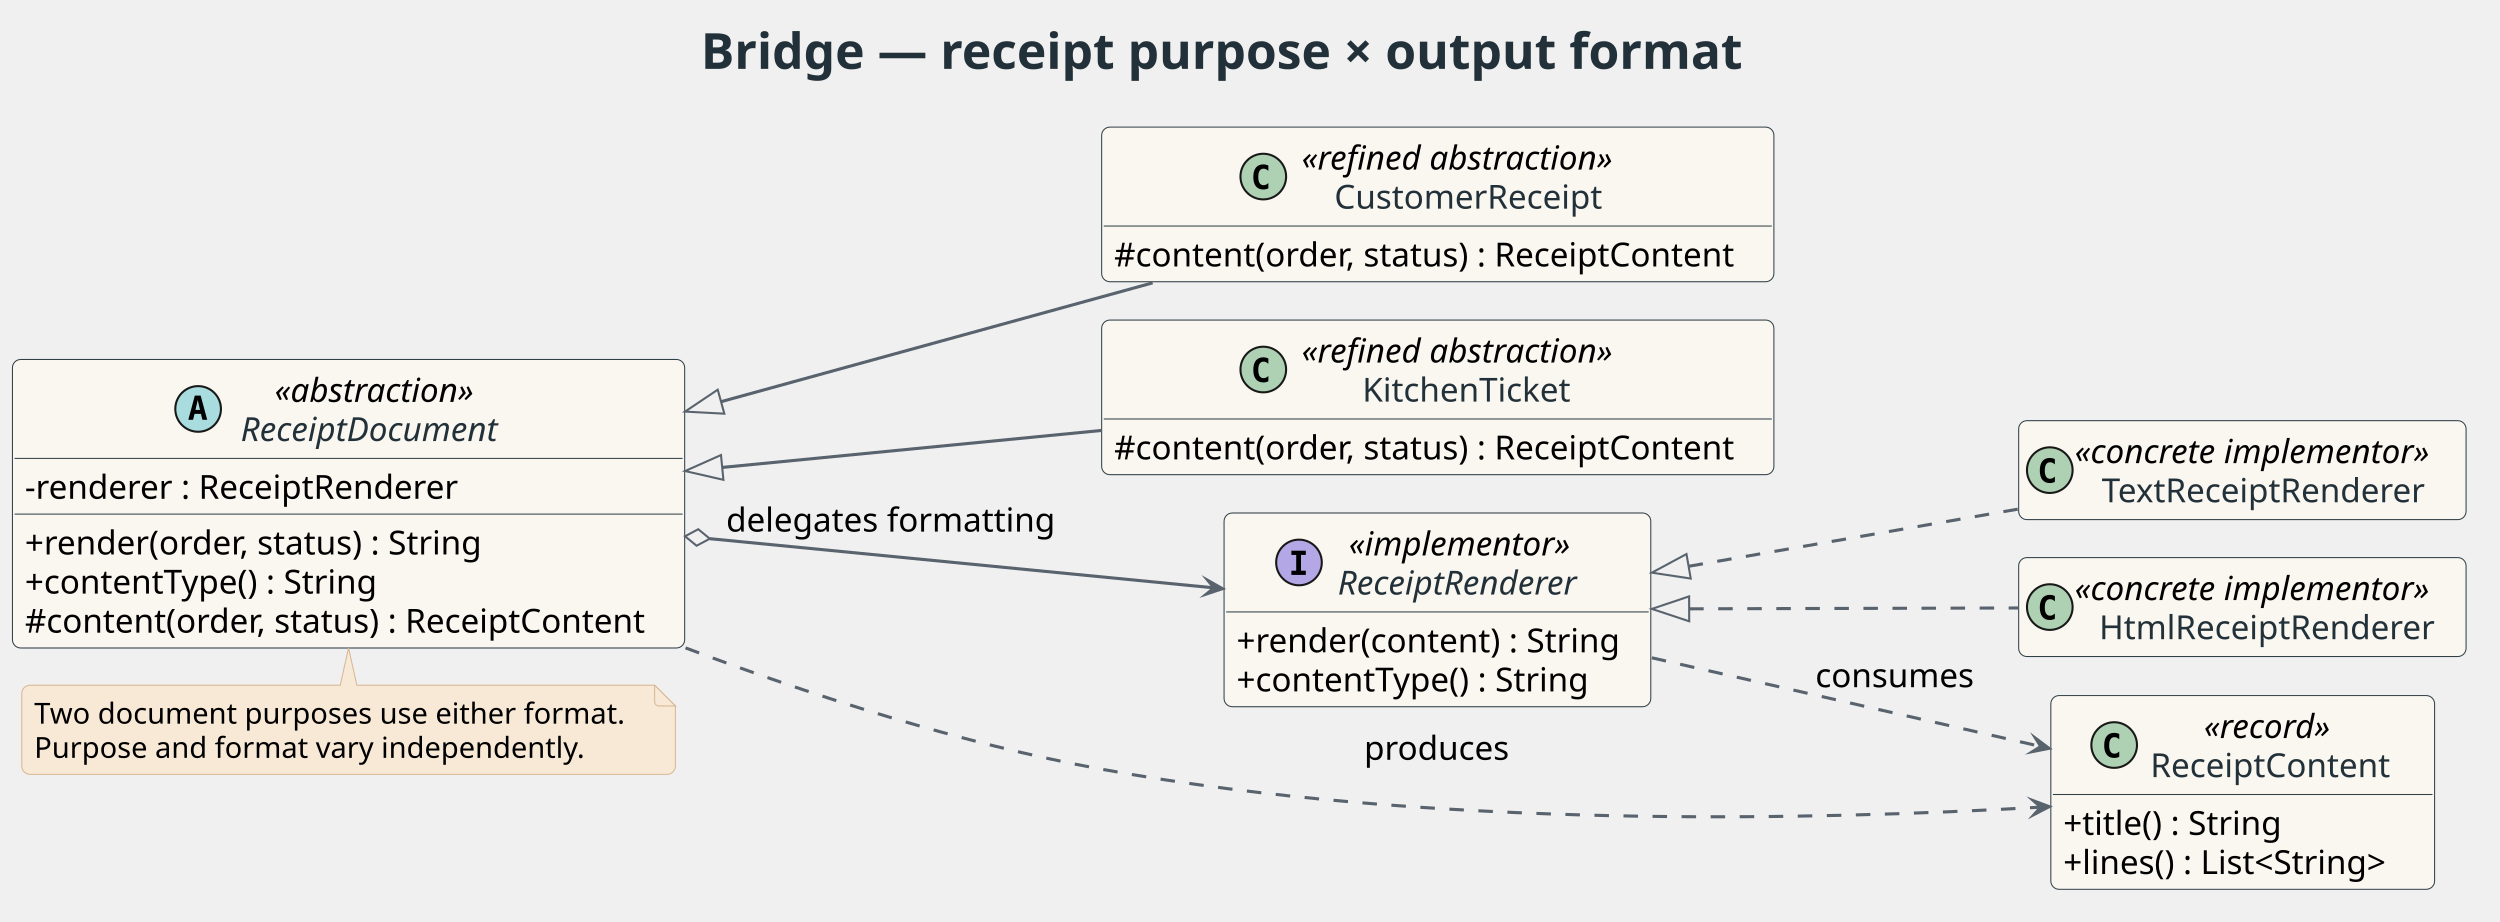
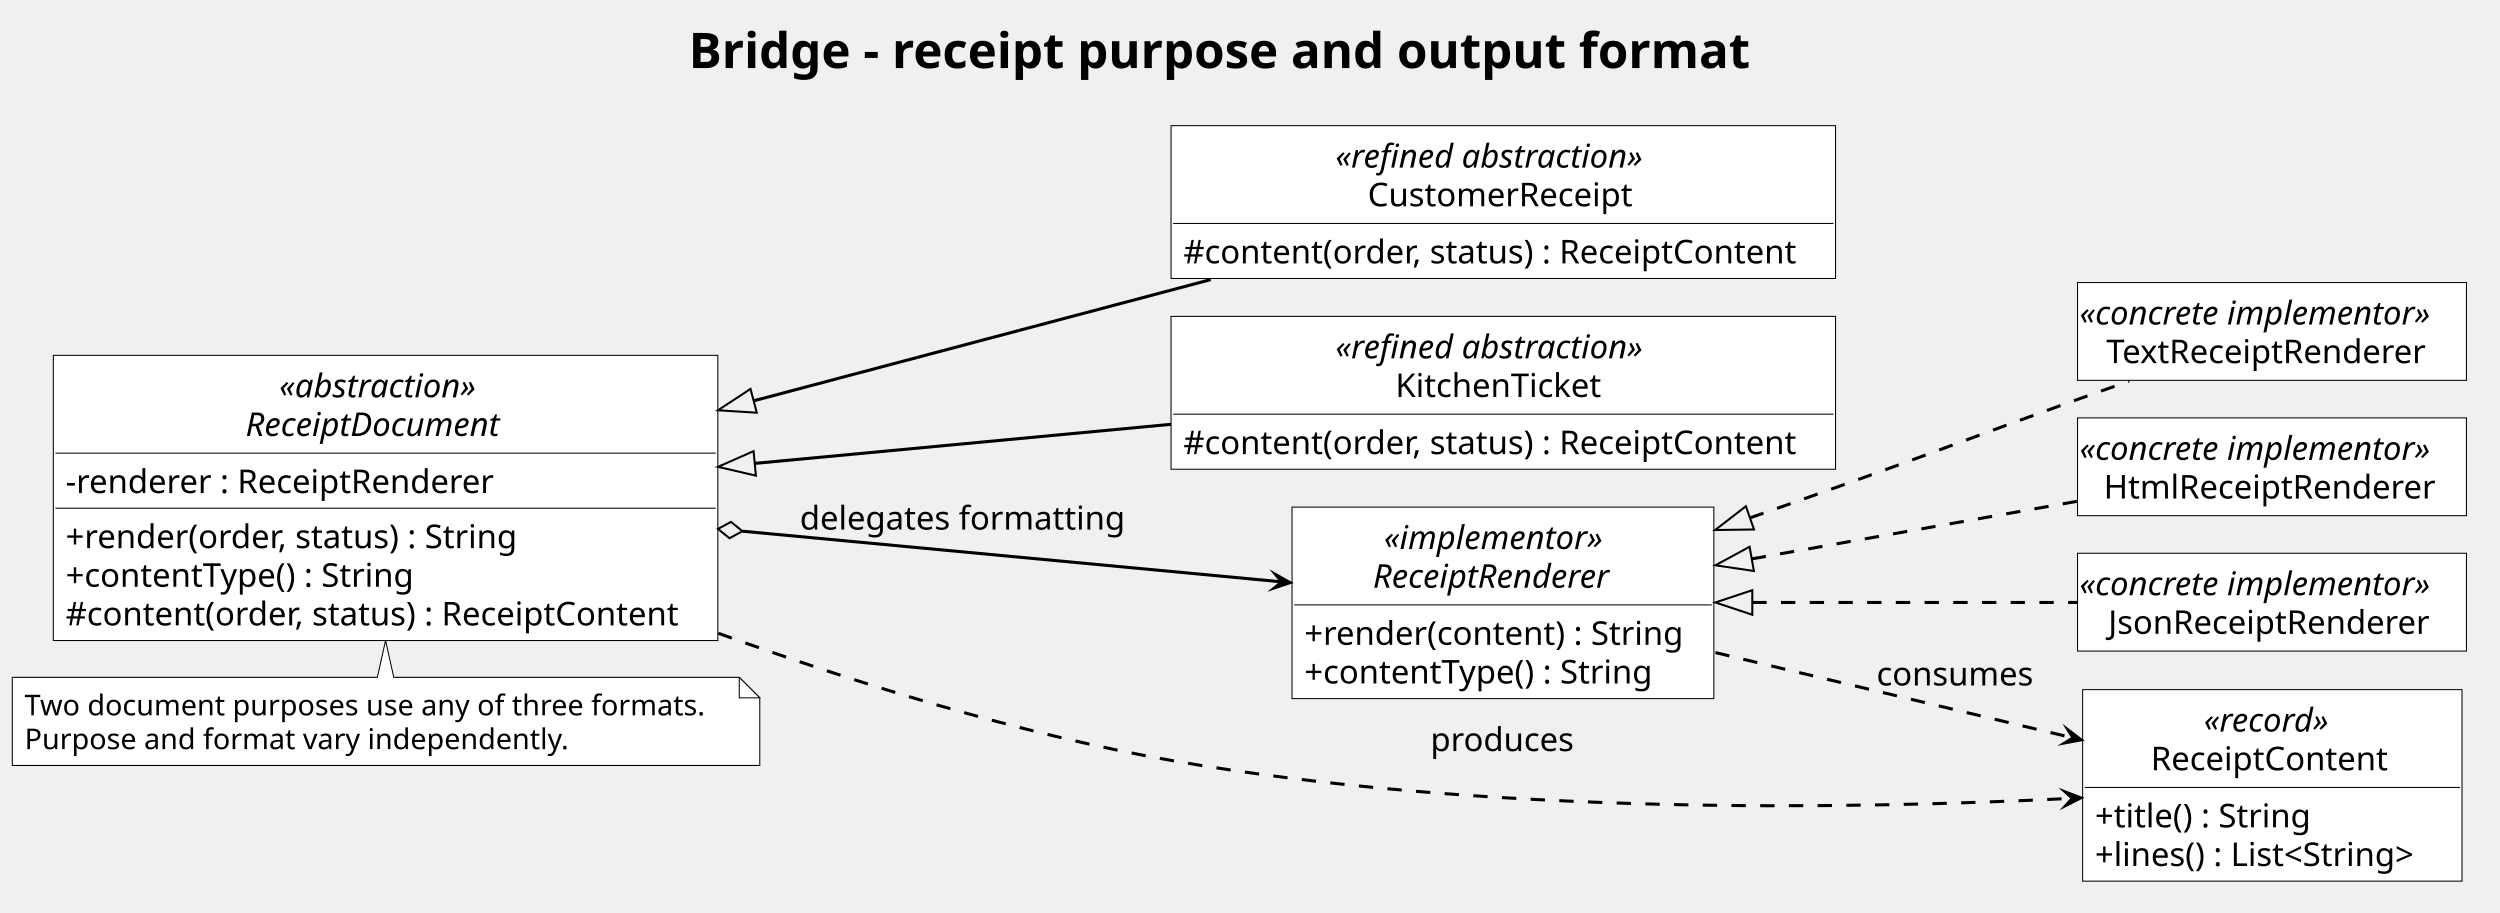
- <svg xmlns="http://www.w3.org/2000/svg" version="1.1" data-diagram-type="CLASS" style="width:1205px;height:444px;background:#FFFFFF;" width="1205px" height="444px" viewBox="0 0 1205 444" zoomAndPan="magnify" preserveAspectRatio="none" contentStyleType="text/css">
+ <svg xmlns="http://www.w3.org/2000/svg" version="1.1" data-diagram-type="CLASS" style="width:1219px;height:445px;background:#FFFFFF;" width="1219px" height="445px" viewBox="0 0 1219 445" zoomAndPan="magnify" preserveAspectRatio="none" contentStyleType="text/css">
  <defs />
  <g font-family="sans-serif" lengthAdjust="spacing">
-     <g class="title" data-source-line="23">
-       <text x="337.818" y="33.203" fill="#223139" font-size="24" textLength="522.363" font-weight="700">Bridge — receipt purpose × output format</text>
+     <g class="title" data-source-line="26">
+       <text x="335.813" y="33.203" fill="#000" font-size="24" textLength="540.375" font-weight="700">Bridge - receipt purpose and output format</text>
    </g>
-     <g class="entity" data-qualified-name="ReceiptDocument" id="ent0001" data-source-line="25">
-       <rect x="6" y="173.266" width="324.016" height="139.063" fill="#FAF7F0" style="stroke:#314047;stroke-width:0.5;" rx="4" ry="4" />
-       <ellipse cx="95.496" cy="197.109" rx="11" ry="11" fill="#A9DCDF" style="stroke:#181818;stroke-width:1;" />
-       <path d="M95.309,192.805 L94.223,197.578 L96.402,197.578 Z M93.902,190.695 L96.723,190.695 L99.871,202.359 L97.566,202.359 L96.848,199.477 L93.762,199.477 L93.059,202.359 L90.754,202.359 Z " fill="#000" />
-       <text x="132.379" y="193.734" fill="#000" font-size="16" textLength="103.758" font-style="italic">«abstraction»</text>
-       <text x="115.996" y="212.578" fill="#223139" font-size="16" textLength="136.523" font-style="italic">ReceiptDocument</text>
-       <line x1="7" y1="220.953" x2="329.016" y2="220.953" style="stroke:#314047;stroke-width:0.5;" />
-       <text x="12" y="240.422" fill="#000" font-size="16" textLength="217.602">-renderer : ReceiptRenderer</text>
-       <line x1="7" y1="247.797" x2="329.016" y2="247.797" style="stroke:#314047;stroke-width:0.5;" />
-       <text x="12" y="267.266" fill="#000" font-size="16" textLength="233.992">+render(order, status) : String</text>
-       <text x="12" y="286.109" fill="#000" font-size="16" textLength="180.219">+contentType() : String</text>
-       <text x="12" y="304.953" fill="#000" font-size="16" textLength="312.016">#content(order, status) : ReceiptContent</text>
+     <g class="entity" data-qualified-name="ReceiptDocument" id="ent0001" data-source-line="28">
+       <rect x="26" y="173.266" width="324.016" height="139.063" fill="#FFF" style="stroke:#000;stroke-width:0.5;" />
+       <text x="136.129" y="193.734" fill="#000" font-size="16" textLength="103.758" font-style="italic">«abstraction»</text>
+       <text x="119.746" y="212.578" fill="#000" font-size="16" textLength="136.523" font-style="italic">ReceiptDocument</text>
+       <line x1="27" y1="220.953" x2="349.016" y2="220.953" style="stroke:#000;stroke-width:0.5;" />
+       <text x="32" y="240.422" fill="#000" font-size="16" textLength="217.602">-renderer : ReceiptRenderer</text>
+       <line x1="27" y1="247.797" x2="349.016" y2="247.797" style="stroke:#000;stroke-width:0.5;" />
+       <text x="32" y="267.266" fill="#000" font-size="16" textLength="233.992">+render(order, status) : String</text>
+       <text x="32" y="286.109" fill="#000" font-size="16" textLength="180.219">+contentType() : String</text>
+       <text x="32" y="304.953" fill="#000" font-size="16" textLength="312.016">#content(order, status) : ReceiptContent</text>
    </g>
-     <g class="entity" data-qualified-name="CustomerReceipt" id="ent0002" data-source-line="31">
-       <rect x="531" y="61.266" width="324.016" height="74.531" fill="#FAF7F0" style="stroke:#314047;stroke-width:0.5;" rx="4" ry="4" />
-       <ellipse cx="608.906" cy="85.109" rx="11" ry="11" fill="#ADD1B2" style="stroke:#181818;stroke-width:1;" />
-       <path d="M611.352,90.773 Q610.805,91.055 610.203,91.195 Q609.602,91.336 608.938,91.336 Q606.578,91.336 605.336,89.781 Q604.094,88.227 604.094,85.289 Q604.094,82.344 605.336,80.789 Q606.578,79.234 608.938,79.234 Q609.602,79.234 610.211,79.375 Q610.82,79.516 611.352,79.797 L611.352,82.359 Q610.758,81.813 610.199,81.559 Q609.641,81.305 609.047,81.305 Q607.781,81.305 607.137,82.309 Q606.492,83.313 606.492,85.289 Q606.492,87.258 607.137,88.262 Q607.781,89.266 609.047,89.266 Q609.641,89.266 610.199,89.012 Q610.758,88.758 611.352,88.211 Z " fill="#000" />
-       <text x="627.406" y="81.734" fill="#000" font-size="16" textLength="163.703" font-style="italic">«refined abstraction»</text>
-       <text x="643.164" y="100.578" fill="#223139" font-size="16" textLength="132.188">CustomerReceipt</text>
-       <line x1="532" y1="108.953" x2="854.016" y2="108.953" style="stroke:#314047;stroke-width:0.5;" />
-       <text x="537" y="128.422" fill="#000" font-size="16" textLength="312.016">#content(order, status) : ReceiptContent</text>
+     <g class="entity" data-qualified-name="CustomerReceipt" id="ent0002" data-source-line="34">
+       <rect x="571" y="61.266" width="324.016" height="74.531" fill="#FFF" style="stroke:#000;stroke-width:0.5;" />
+       <text x="651.156" y="81.734" fill="#000" font-size="16" textLength="163.703" font-style="italic">«refined abstraction»</text>
+       <text x="666.914" y="100.578" fill="#000" font-size="16" textLength="132.188">CustomerReceipt</text>
+       <line x1="572" y1="108.953" x2="894.016" y2="108.953" style="stroke:#000;stroke-width:0.5;" />
+       <text x="577" y="128.422" fill="#000" font-size="16" textLength="312.016">#content(order, status) : ReceiptContent</text>
    </g>
-     <g class="entity" data-qualified-name="KitchenTicket" id="ent0003" data-source-line="34">
-       <rect x="531" y="154.266" width="324.016" height="74.531" fill="#FAF7F0" style="stroke:#314047;stroke-width:0.5;" rx="4" ry="4" />
-       <ellipse cx="608.906" cy="178.109" rx="11" ry="11" fill="#ADD1B2" style="stroke:#181818;stroke-width:1;" />
-       <path d="M611.352,183.773 Q610.805,184.055 610.203,184.195 Q609.602,184.336 608.938,184.336 Q606.578,184.336 605.336,182.781 Q604.094,181.227 604.094,178.289 Q604.094,175.344 605.336,173.789 Q606.578,172.234 608.938,172.234 Q609.602,172.234 610.211,172.375 Q610.82,172.516 611.352,172.797 L611.352,175.359 Q610.758,174.813 610.199,174.559 Q609.641,174.305 609.047,174.305 Q607.781,174.305 607.137,175.309 Q606.492,176.313 606.492,178.289 Q606.492,180.258 607.137,181.262 Q607.781,182.266 609.047,182.266 Q609.641,182.266 610.199,182.012 Q610.758,181.758 611.352,181.211 Z " fill="#000" />
-       <text x="627.406" y="174.734" fill="#000" font-size="16" textLength="163.703" font-style="italic">«refined abstraction»</text>
-       <text x="656.652" y="193.578" fill="#223139" font-size="16" textLength="105.211">KitchenTicket</text>
-       <line x1="532" y1="201.953" x2="854.016" y2="201.953" style="stroke:#314047;stroke-width:0.5;" />
-       <text x="537" y="221.422" fill="#000" font-size="16" textLength="312.016">#content(order, status) : ReceiptContent</text>
+     <g class="entity" data-qualified-name="KitchenTicket" id="ent0003" data-source-line="37">
+       <rect x="571" y="154.266" width="324.016" height="74.531" fill="#FFF" style="stroke:#000;stroke-width:0.5;" />
+       <text x="651.156" y="174.734" fill="#000" font-size="16" textLength="163.703" font-style="italic">«refined abstraction»</text>
+       <text x="680.402" y="193.578" fill="#000" font-size="16" textLength="105.211">KitchenTicket</text>
+       <line x1="572" y1="201.953" x2="894.016" y2="201.953" style="stroke:#000;stroke-width:0.5;" />
+       <text x="577" y="221.422" fill="#000" font-size="16" textLength="312.016">#content(order, status) : ReceiptContent</text>
    </g>
-     <g class="entity" data-qualified-name="ReceiptRenderer" id="ent0004" data-source-line="37">
-       <rect x="590" y="247.266" width="205.68" height="93.375" fill="#FAF7F0" style="stroke:#314047;stroke-width:0.5;" rx="4" ry="4" />
-       <ellipse cx="626.108" cy="271.109" rx="11" ry="11" fill="#B4A7E5" style="stroke:#181818;stroke-width:1;" />
-       <path d="M622.452,267.477 L622.452,265.445 L629.397,265.445 L629.397,267.477 L627.077,267.477 L627.077,275.078 L629.397,275.078 L629.397,277.109 L622.452,277.109 L622.452,275.078 L624.772,275.078 L624.772,267.477 Z " fill="#000" />
-       <text x="650.146" y="267.734" fill="#000" font-size="16" textLength="116.078" font-style="italic">«implementor»</text>
-       <text x="644.798" y="286.578" fill="#223139" font-size="16" textLength="126.773" font-style="italic">ReceiptRenderer</text>
-       <line x1="591" y1="294.953" x2="794.68" y2="294.953" style="stroke:#314047;stroke-width:0.5;" />
-       <text x="596" y="314.422" fill="#000" font-size="16" textLength="193.68">+render(content) : String</text>
-       <text x="596" y="333.266" fill="#000" font-size="16" textLength="180.219">+contentType() : String</text>
+     <g class="entity" data-qualified-name="ReceiptRenderer" id="ent0004" data-source-line="40">
+       <rect x="630" y="247.266" width="205.68" height="93.375" fill="#FFF" style="stroke:#000;stroke-width:0.5;" />
+       <text x="674.801" y="267.734" fill="#000" font-size="16" textLength="116.078" font-style="italic">«implementor»</text>
+       <text x="669.453" y="286.578" fill="#000" font-size="16" textLength="126.773" font-style="italic">ReceiptRenderer</text>
+       <line x1="631" y1="294.953" x2="834.68" y2="294.953" style="stroke:#000;stroke-width:0.5;" />
+       <text x="636" y="314.422" fill="#000" font-size="16" textLength="193.68">+render(content) : String</text>
+       <text x="636" y="333.266" fill="#000" font-size="16" textLength="180.219">+contentType() : String</text>
    </g>
-     <g class="entity" data-qualified-name="TextReceiptRenderer" id="ent0005" data-source-line="41">
-       <rect x="973" y="202.766" width="215.648" height="47.688" fill="#FAF7F0" style="stroke:#314047;stroke-width:0.5;" rx="4" ry="4" />
-       <ellipse cx="988" cy="226.609" rx="11" ry="11" fill="#ADD1B2" style="stroke:#181818;stroke-width:1;" />
-       <path d="M990.445,232.273 Q989.898,232.555 989.297,232.695 Q988.695,232.836 988.031,232.836 Q985.672,232.836 984.43,231.281 Q983.188,229.727 983.188,226.789 Q983.188,223.844 984.43,222.289 Q985.672,220.734 988.031,220.734 Q988.695,220.734 989.305,220.875 Q989.914,221.016 990.445,221.297 L990.445,223.859 Q989.852,223.313 989.293,223.059 Q988.734,222.805 988.141,222.805 Q986.875,222.805 986.23,223.809 Q985.586,224.813 985.586,226.789 Q985.586,228.758 986.23,229.762 Q986.875,230.766 988.141,230.766 Q988.734,230.766 989.293,230.512 Q989.852,230.258 990.445,229.711 Z " fill="#000" />
-       <text x="1000" y="223.234" fill="#000" font-size="16" textLength="187.648" font-style="italic">«concrete implementor»</text>
-       <text x="1013.023" y="242.078" fill="#223139" font-size="16" textLength="161.602">TextReceiptRenderer</text>
+     <g class="entity" data-qualified-name="TextReceiptRenderer" id="ent0005" data-source-line="44">
+       <rect x="1013" y="137.766" width="189.648" height="47.688" fill="#FFF" style="stroke:#000;stroke-width:0.5;" />
+       <text x="1014" y="158.234" fill="#000" font-size="16" textLength="187.648" font-style="italic">«concrete implementor»</text>
+       <text x="1027.023" y="177.078" fill="#000" font-size="16" textLength="161.602">TextReceiptRenderer</text>
    </g>
-     <g class="entity" data-qualified-name="HtmlReceiptRenderer" id="ent0006" data-source-line="42">
-       <rect x="973" y="268.766" width="215.648" height="47.688" fill="#FAF7F0" style="stroke:#314047;stroke-width:0.5;" rx="4" ry="4" />
-       <ellipse cx="988" cy="292.609" rx="11" ry="11" fill="#ADD1B2" style="stroke:#181818;stroke-width:1;" />
-       <path d="M990.445,298.273 Q989.898,298.555 989.297,298.695 Q988.695,298.836 988.031,298.836 Q985.672,298.836 984.43,297.281 Q983.188,295.727 983.188,292.789 Q983.188,289.844 984.43,288.289 Q985.672,286.734 988.031,286.734 Q988.695,286.734 989.305,286.875 Q989.914,287.016 990.445,287.297 L990.445,289.859 Q989.852,289.313 989.293,289.059 Q988.734,288.805 988.141,288.805 Q986.875,288.805 986.23,289.809 Q985.586,290.813 985.586,292.789 Q985.586,294.758 986.23,295.762 Q986.875,296.766 988.141,296.766 Q988.734,296.766 989.293,296.512 Q989.852,296.258 990.445,295.711 Z " fill="#000" />
-       <text x="1000" y="289.234" fill="#000" font-size="16" textLength="187.648" font-style="italic">«concrete implementor»</text>
-       <text x="1011.785" y="308.078" fill="#223139" font-size="16" textLength="164.078">HtmlReceiptRenderer</text>
+     <g class="entity" data-qualified-name="HtmlReceiptRenderer" id="ent0006" data-source-line="45">
+       <rect x="1013" y="203.766" width="189.648" height="47.688" fill="#FFF" style="stroke:#000;stroke-width:0.5;" />
+       <text x="1014" y="224.234" fill="#000" font-size="16" textLength="187.648" font-style="italic">«concrete implementor»</text>
+       <text x="1025.785" y="243.078" fill="#000" font-size="16" textLength="164.078">HtmlReceiptRenderer</text>
    </g>
-     <g class="entity" data-qualified-name="ReceiptContent" id="ent0007" data-source-line="43">
-       <rect x="988.5" y="335.266" width="184.977" height="93.375" fill="#FAF7F0" style="stroke:#314047;stroke-width:0.5;" rx="4" ry="4" />
-       <ellipse cx="1019.032" cy="359.109" rx="11" ry="11" fill="#ADD1B2" style="stroke:#181818;stroke-width:1;" />
-       <path d="M1021.477,364.773 Q1020.93,365.055 1020.329,365.195 Q1019.727,365.336 1019.063,365.336 Q1016.704,365.336 1015.462,363.781 Q1014.22,362.227 1014.22,359.289 Q1014.22,356.344 1015.462,354.789 Q1016.704,353.234 1019.063,353.234 Q1019.727,353.234 1020.337,353.375 Q1020.946,353.516 1021.477,353.797 L1021.477,356.359 Q1020.884,355.813 1020.325,355.559 Q1019.766,355.305 1019.173,355.305 Q1017.907,355.305 1017.263,356.309 Q1016.618,357.313 1016.618,359.289 Q1016.618,361.258 1017.263,362.262 Q1017.907,363.266 1019.173,363.266 Q1019.766,363.266 1020.325,363.012 Q1020.884,362.758 1021.477,362.211 Z " fill="#000" />
-       <text x="1062.28" y="355.734" fill="#000" font-size="16" textLength="66.867" font-style="italic">«record»</text>
-       <text x="1036.484" y="374.578" fill="#223139" font-size="16" textLength="118.461">ReceiptContent</text>
-       <line x1="989.5" y1="382.953" x2="1172.477" y2="382.953" style="stroke:#314047;stroke-width:0.5;" />
-       <text x="994.5" y="402.422" fill="#000" font-size="16" textLength="114.125">+title() : String</text>
-       <text x="994.5" y="421.266" fill="#000" font-size="16" textLength="172.977">+lines() : List&lt;String&gt;</text>
+     <g class="entity" data-qualified-name="JsonReceiptRenderer" id="ent0007" data-source-line="46">
+       <rect x="1013" y="269.766" width="189.648" height="47.688" fill="#FFF" style="stroke:#000;stroke-width:0.5;" />
+       <text x="1014" y="290.234" fill="#000" font-size="16" textLength="187.648" font-style="italic">«concrete implementor»</text>
+       <text x="1027.992" y="309.078" fill="#000" font-size="16" textLength="159.664">JsonReceiptRenderer</text>
    </g>
-     <g class="entity" data-qualified-name="GMN15" id="ent0016" data-source-line="55">
-       <path d="M10.5,334.266 L10.5,369.242 A4,4 0 0 0 14.5,373.242 L321.534,373.242 A4,4 0 0 0 325.534,369.242 L325.534,340.266 L315.534,330.266 L172,330.266 L168,312.321 L164,330.266 L14.5,330.266 A4,4 0 0 0 10.5,334.266" style="stroke:#D8B794;stroke-width:0.5;" fill="#F8E9D6" />
-       <path d="M315.534,330.266 L315.534,338.266 A2,2 0 0 0 317.534,340.266 L325.534,340.266 L315.534,330.266" style="stroke:#D8B794;stroke-width:0.5;" fill="#F8E9D6" />
-       <text x="16.5" y="348.801" fill="#000" font-size="14" textLength="294.034">Two document purposes use either format.</text>
-       <text x="16.5" y="365.289" fill="#000" font-size="14" textLength="271.961">Purpose and format vary independently.</text>
+     <g class="entity" data-qualified-name="ReceiptContent" id="ent0008" data-source-line="47">
+       <rect x="1015.5" y="336.266" width="184.977" height="93.375" fill="#FFF" style="stroke:#000;stroke-width:0.5;" />
+       <text x="1074.555" y="356.734" fill="#000" font-size="16" textLength="66.867" font-style="italic">«record»</text>
+       <text x="1048.758" y="375.578" fill="#000" font-size="16" textLength="118.461">ReceiptContent</text>
+       <line x1="1016.5" y1="383.953" x2="1199.477" y2="383.953" style="stroke:#000;stroke-width:0.5;" />
+       <text x="1021.5" y="403.422" fill="#000" font-size="16" textLength="114.125">+title() : String</text>
+       <text x="1021.5" y="422.266" fill="#000" font-size="16" textLength="172.977">+lines() : List&lt;String&gt;</text>
    </g>
-     <g class="link" data-entity-1="ent0001" data-entity-2="ent0002" id="lnk8" data-link-type="extension">
-       <polygon points="330.185,198.386,349.132,199.392,345.946,187.823,330.185,198.386" fill="none" style="stroke:#59636E;stroke-width:1;stroke-linejoin:miter;stroke-miterlimit:10;" />
-       <path d="M347.539,193.608 C419.722,173.733 486.57,155.328 555.574,136.329" style="stroke:#59636E;stroke-width:1.5;" fill="none" />
+     <g class="entity" data-qualified-name="GMN17" id="ent0018" data-source-line="60">
+       <path d="M6,330.266 L6,373.242 A0,0 0 0 0 6,373.242 L370.465,373.242 A0,0 0 0 0 370.465,373.242 L370.465,340.266 L360.465,330.266 L192,330.266 L188,312.321 L184,330.266 L6,330.266 A0,0 0 0 0 6,330.266" style="stroke:#000;stroke-width:0.5;" fill="#FFF" />
+       <path d="M360.465,330.266 L360.465,340.266 L370.465,340.266 L360.465,330.266" style="stroke:#000;stroke-width:0.5;" fill="#FFF" />
+       <text x="12" y="348.801" fill="#000" font-size="14" textLength="343.465">Two document purposes use any of three formats.</text>
+       <text x="12" y="365.289" fill="#000" font-size="14" textLength="271.961">Purpose and format vary independently.</text>
    </g>
-     <g class="link" data-entity-1="ent0001" data-entity-2="ent0003" id="lnk9" data-link-type="extension">
-       <polygon points="330.185,227.048,348.682,231.273,347.517,219.329,330.185,227.048" fill="none" style="stroke:#59636E;stroke-width:1;stroke-linejoin:miter;stroke-miterlimit:10;" />
-       <path d="M348.1,225.301 C411.879,219.081 467.127,213.694 530.897,207.475" style="stroke:#59636E;stroke-width:1.5;" fill="none" />
+     <g class="link" data-entity-1="ent0001" data-entity-2="ent0002" id="lnk9" data-link-type="extension">
+       <polygon points="350.081,200.048,369.017,201.234,365.941,189.635,350.081,200.048" fill="none" style="stroke:#000;stroke-width:1;stroke-linejoin:miter;stroke-miterlimit:10;" />
+       <path d="M367.479,195.434 C443.772,175.202 516.688,155.865 590.333,136.335" style="stroke:#000;stroke-width:1.5;" fill="none" />
    </g>
-     <g class="link" data-entity-1="ent0001" data-entity-2="ent0004" id="lnk10" data-link-type="aggregation">
-       <polygon points="330.185,258.483,335.768,263.047,342.128,259.648,336.545,255.085,330.185,258.483" fill="none" style="stroke:#59636E;stroke-width:1;stroke-linejoin:miter;stroke-miterlimit:10;" />
-       <polygon points="589.797,283.799,581.228,278.945,584.821,283.314,580.452,286.907,589.797,283.799" fill="#59636E" style="stroke:#59636E;stroke-width:1;stroke-linejoin:miter;stroke-miterlimit:10;" />
-       <path d="M342.128,259.648 C426.767,267.902 511.011,276.117 584.821,283.314" style="stroke:#59636E;stroke-width:1.5;" fill="none" />
-       <text x="350" y="256.234" fill="#000" font-size="16" textLength="161.984">delegates formatting</text>
+     <g class="link" data-entity-1="ent0001" data-entity-2="ent0003" id="lnk10" data-link-type="extension">
+       <polygon points="350.081,227.636,368.563,231.927,367.441,219.98,350.081,227.636" fill="none" style="stroke:#000;stroke-width:1;stroke-linejoin:miter;stroke-miterlimit:10;" />
+       <path d="M368.002,225.953 C437.728,219.404 501.246,213.439 570.967,206.89" style="stroke:#000;stroke-width:1.5;" fill="none" />
    </g>
-     <g class="link" data-entity-1="ent0004" data-entity-2="ent0005" id="lnk11" data-link-type="extension">
-       <polygon points="796.175,276.031,814.936,278.864,812.883,267.041,796.175,276.031" fill="none" style="stroke:#59636E;stroke-width:1;stroke-linejoin:miter;stroke-miterlimit:10;" />
-       <path d="M813.909,272.952 C868.408,263.493 917.688,254.939 972.912,245.353" style="stroke:#59636E;stroke-width:1.5;stroke-dasharray:7,7;" fill="none" />
+     <g class="link" data-entity-1="ent0001" data-entity-2="ent0004" id="lnk11" data-link-type="aggregation">
+       <polygon points="350.081,257.895,355.68,262.438,362.028,259.017,356.428,254.473,350.081,257.895" fill="none" style="stroke:#000;stroke-width:1;stroke-linejoin:miter;stroke-miterlimit:10;" />
+       <polygon points="629.594,284.147,621.007,279.323,624.616,283.68,620.259,287.288,629.594,284.147" fill="#000" style="stroke:#000;stroke-width:1;stroke-linejoin:miter;stroke-miterlimit:10;" />
+       <path d="M362.028,259.017 C452.548,267.519 545.881,276.285 624.616,283.68" style="stroke:#000;stroke-width:1.5;" fill="none" />
+       <text x="390" y="258.234" fill="#000" font-size="16" textLength="161.984">delegates formatting</text>
    </g>
-     <g class="link" data-entity-1="ent0004" data-entity-2="ent0006" id="lnk12" data-link-type="extension">
-       <polygon points="796.175,293.501,814.19,299.454,814.159,287.454,796.175,293.501" fill="none" style="stroke:#59636E;stroke-width:1;stroke-linejoin:miter;stroke-miterlimit:10;" />
-       <path d="M814.175,293.454 C868.673,293.313 917.688,293.186 972.912,293.043" style="stroke:#59636E;stroke-width:1.5;stroke-dasharray:7,7;" fill="none" />
+     <g class="link" data-entity-1="ent0004" data-entity-2="ent0005" id="lnk12" data-link-type="extension">
+       <polygon points="836.284,258.442,855.256,258.176,851.301,246.846,836.284,258.442" fill="none" style="stroke:#000;stroke-width:1;stroke-linejoin:miter;stroke-miterlimit:10;" />
+       <path d="M853.278,252.511 C872.791,245.7 876.042,244.516 895,237.766 C947.584,219.041 960.443,213.566 1013,194.766 C1021.143,191.853 1029.69,188.819 1038.174,185.823" style="stroke:#000;stroke-width:1.5;stroke-dasharray:7,7;" fill="none" />
    </g>
-     <g class="link" data-entity-1="ent0001" data-entity-2="ent0007" id="lnk13" data-link-type="dependency">
-       <polygon points="988.285,388.781,979.069,385.309,983.294,389.07,979.532,393.295,988.285,388.781" fill="#59636E" style="stroke:#59636E;stroke-width:1;stroke-linejoin:miter;stroke-miterlimit:10;" />
-       <path d="M330.416,312.278 C392.003,335.468 463.613,358.506 531,370.766 C689.743,399.644 873.56,395.435 983.294,389.07" style="stroke:#59636E;stroke-width:1.5;stroke-dasharray:7,7;" fill="none" />
-       <text x="657.5" y="366.234" fill="#000" font-size="16" textLength="71.711">produces</text>
+     <g class="link" data-entity-1="ent0004" data-entity-2="ent0006" id="lnk13" data-link-type="extension">
+       <polygon points="836.417,275.644,855.187,278.415,853.096,266.599,836.417,275.644" fill="none" style="stroke:#000;stroke-width:1;stroke-linejoin:miter;stroke-miterlimit:10;" />
+       <path d="M854.142,272.507 C909.245,262.757 959.01,253.951 1012.802,244.433" style="stroke:#000;stroke-width:1.5;stroke-dasharray:7,7;" fill="none" />
    </g>
-     <g class="link" data-entity-1="ent0004" data-entity-2="ent0007" id="lnk14" data-link-type="dependency">
-       <polygon points="988.194,360.836,980.308,354.935,983.319,359.724,978.53,362.735,988.194,360.836" fill="#59636E" style="stroke:#59636E;stroke-width:1;stroke-linejoin:miter;stroke-miterlimit:10;" />
-       <path d="M796.175,317.059 C855.81,330.655 925.558,346.556 983.319,359.724" style="stroke:#59636E;stroke-width:1.5;stroke-dasharray:7,7;" fill="none" />
-       <text x="875" y="331.234" fill="#000" font-size="16" textLength="78.047">consumes</text>
+     <g class="link" data-entity-1="ent0004" data-entity-2="ent0007" id="lnk14" data-link-type="extension">
+       <polygon points="836.417,293.766,854.417,299.766,854.417,287.766,836.417,293.766" fill="none" style="stroke:#000;stroke-width:1;stroke-linejoin:miter;stroke-miterlimit:10;" />
+       <path d="M854.417,293.766 C909.521,293.766 959.01,293.766 1012.802,293.766" style="stroke:#000;stroke-width:1.5;stroke-dasharray:7,7;" fill="none" />
+     </g>
+     <g class="link" data-entity-1="ent0001" data-entity-2="ent0008" id="lnk15" data-link-type="dependency">
+       <polygon points="1015.142,389.021,1005.953,385.478,1010.149,389.272,1006.355,393.468,1015.142,389.021" fill="#000" style="stroke:#000;stroke-width:1;stroke-linejoin:miter;stroke-miterlimit:10;" />
+       <path d="M350.255,308.786 C417.34,333.077 496.759,357.804 571,370.766 C725.042,397.661 902.746,394.675 1010.149,389.272" style="stroke:#000;stroke-width:1.5;stroke-dasharray:7,7;" fill="none" />
+       <text x="697.5" y="366.234" fill="#000" font-size="16" textLength="71.711">produces</text>
+     </g>
+     <g class="link" data-entity-1="ent0004" data-entity-2="ent0008" id="lnk16" data-link-type="dependency">
+       <polygon points="1015.318,360.89,1007.492,354.91,1010.454,359.729,1005.635,362.692,1015.318,360.89" fill="#000" style="stroke:#000;stroke-width:1;stroke-linejoin:miter;stroke-miterlimit:10;" />
+       <path d="M836.417,318.203 C892.383,331.557 956.263,346.799 1010.454,359.729" style="stroke:#000;stroke-width:1.5;stroke-dasharray:7,7;" fill="none" />
+       <text x="915" y="334.234" fill="#000" font-size="16" textLength="78.047">consumes</text>
    </g>
  </g>
</svg>
